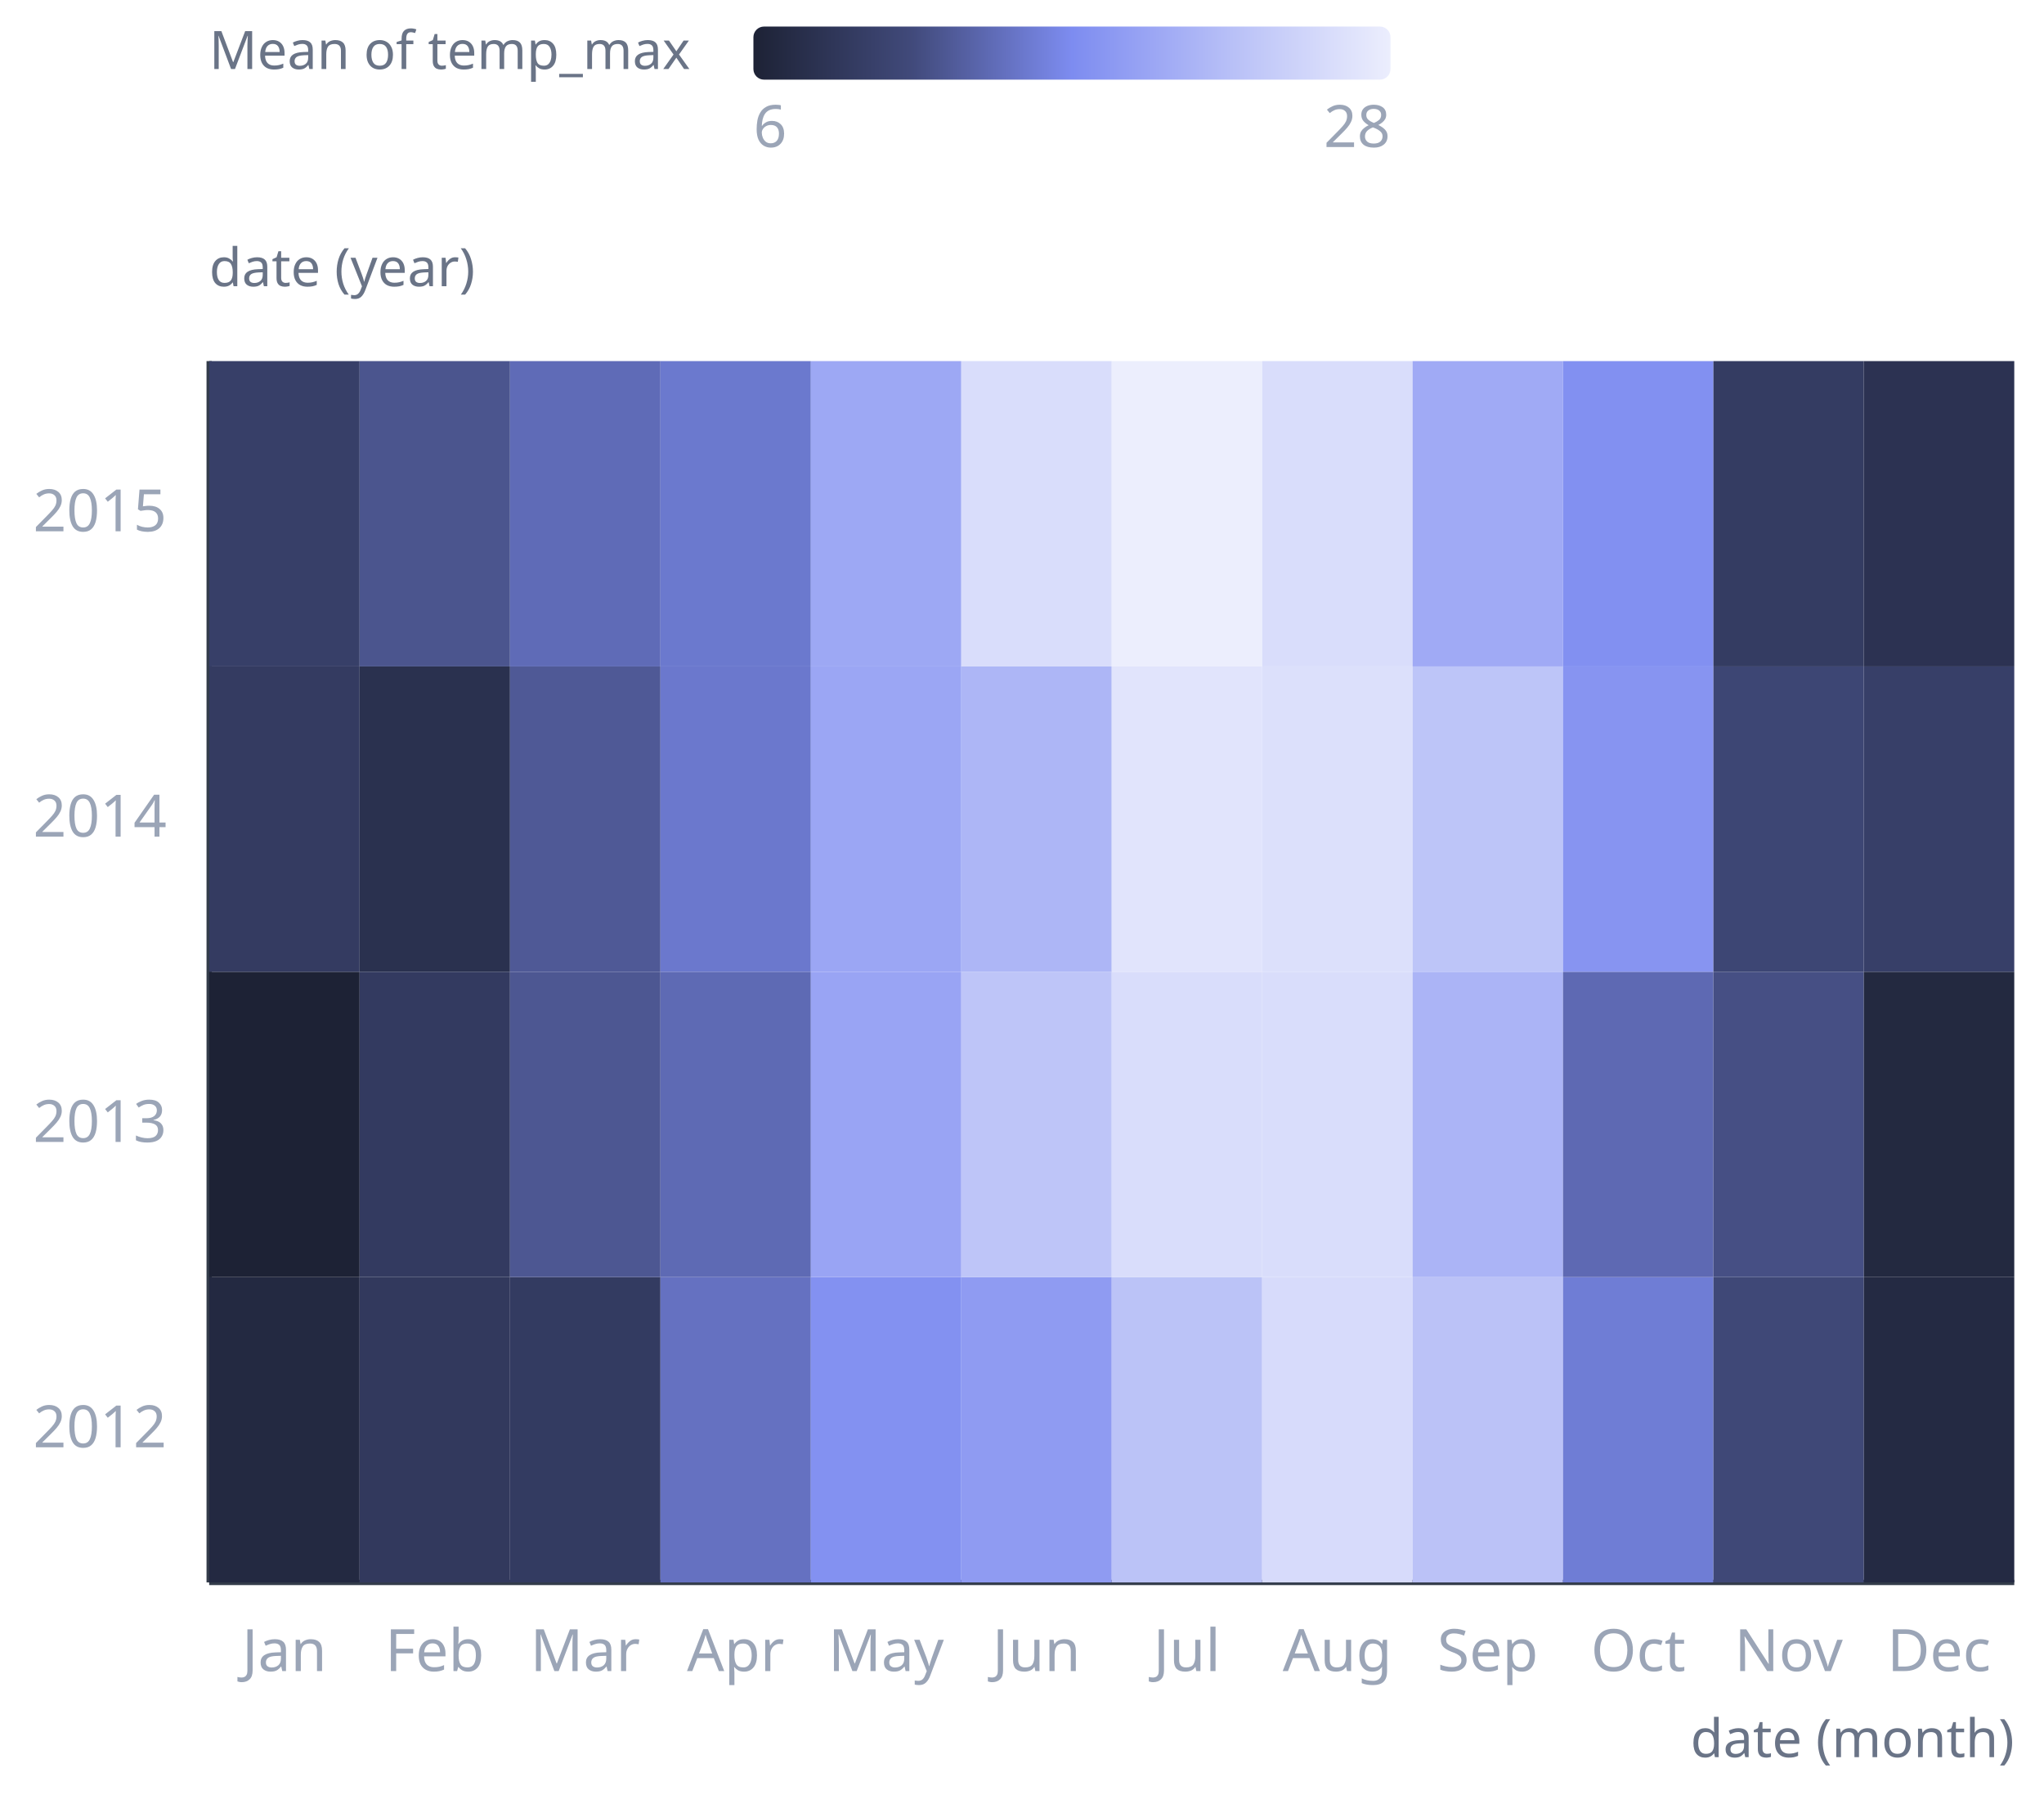
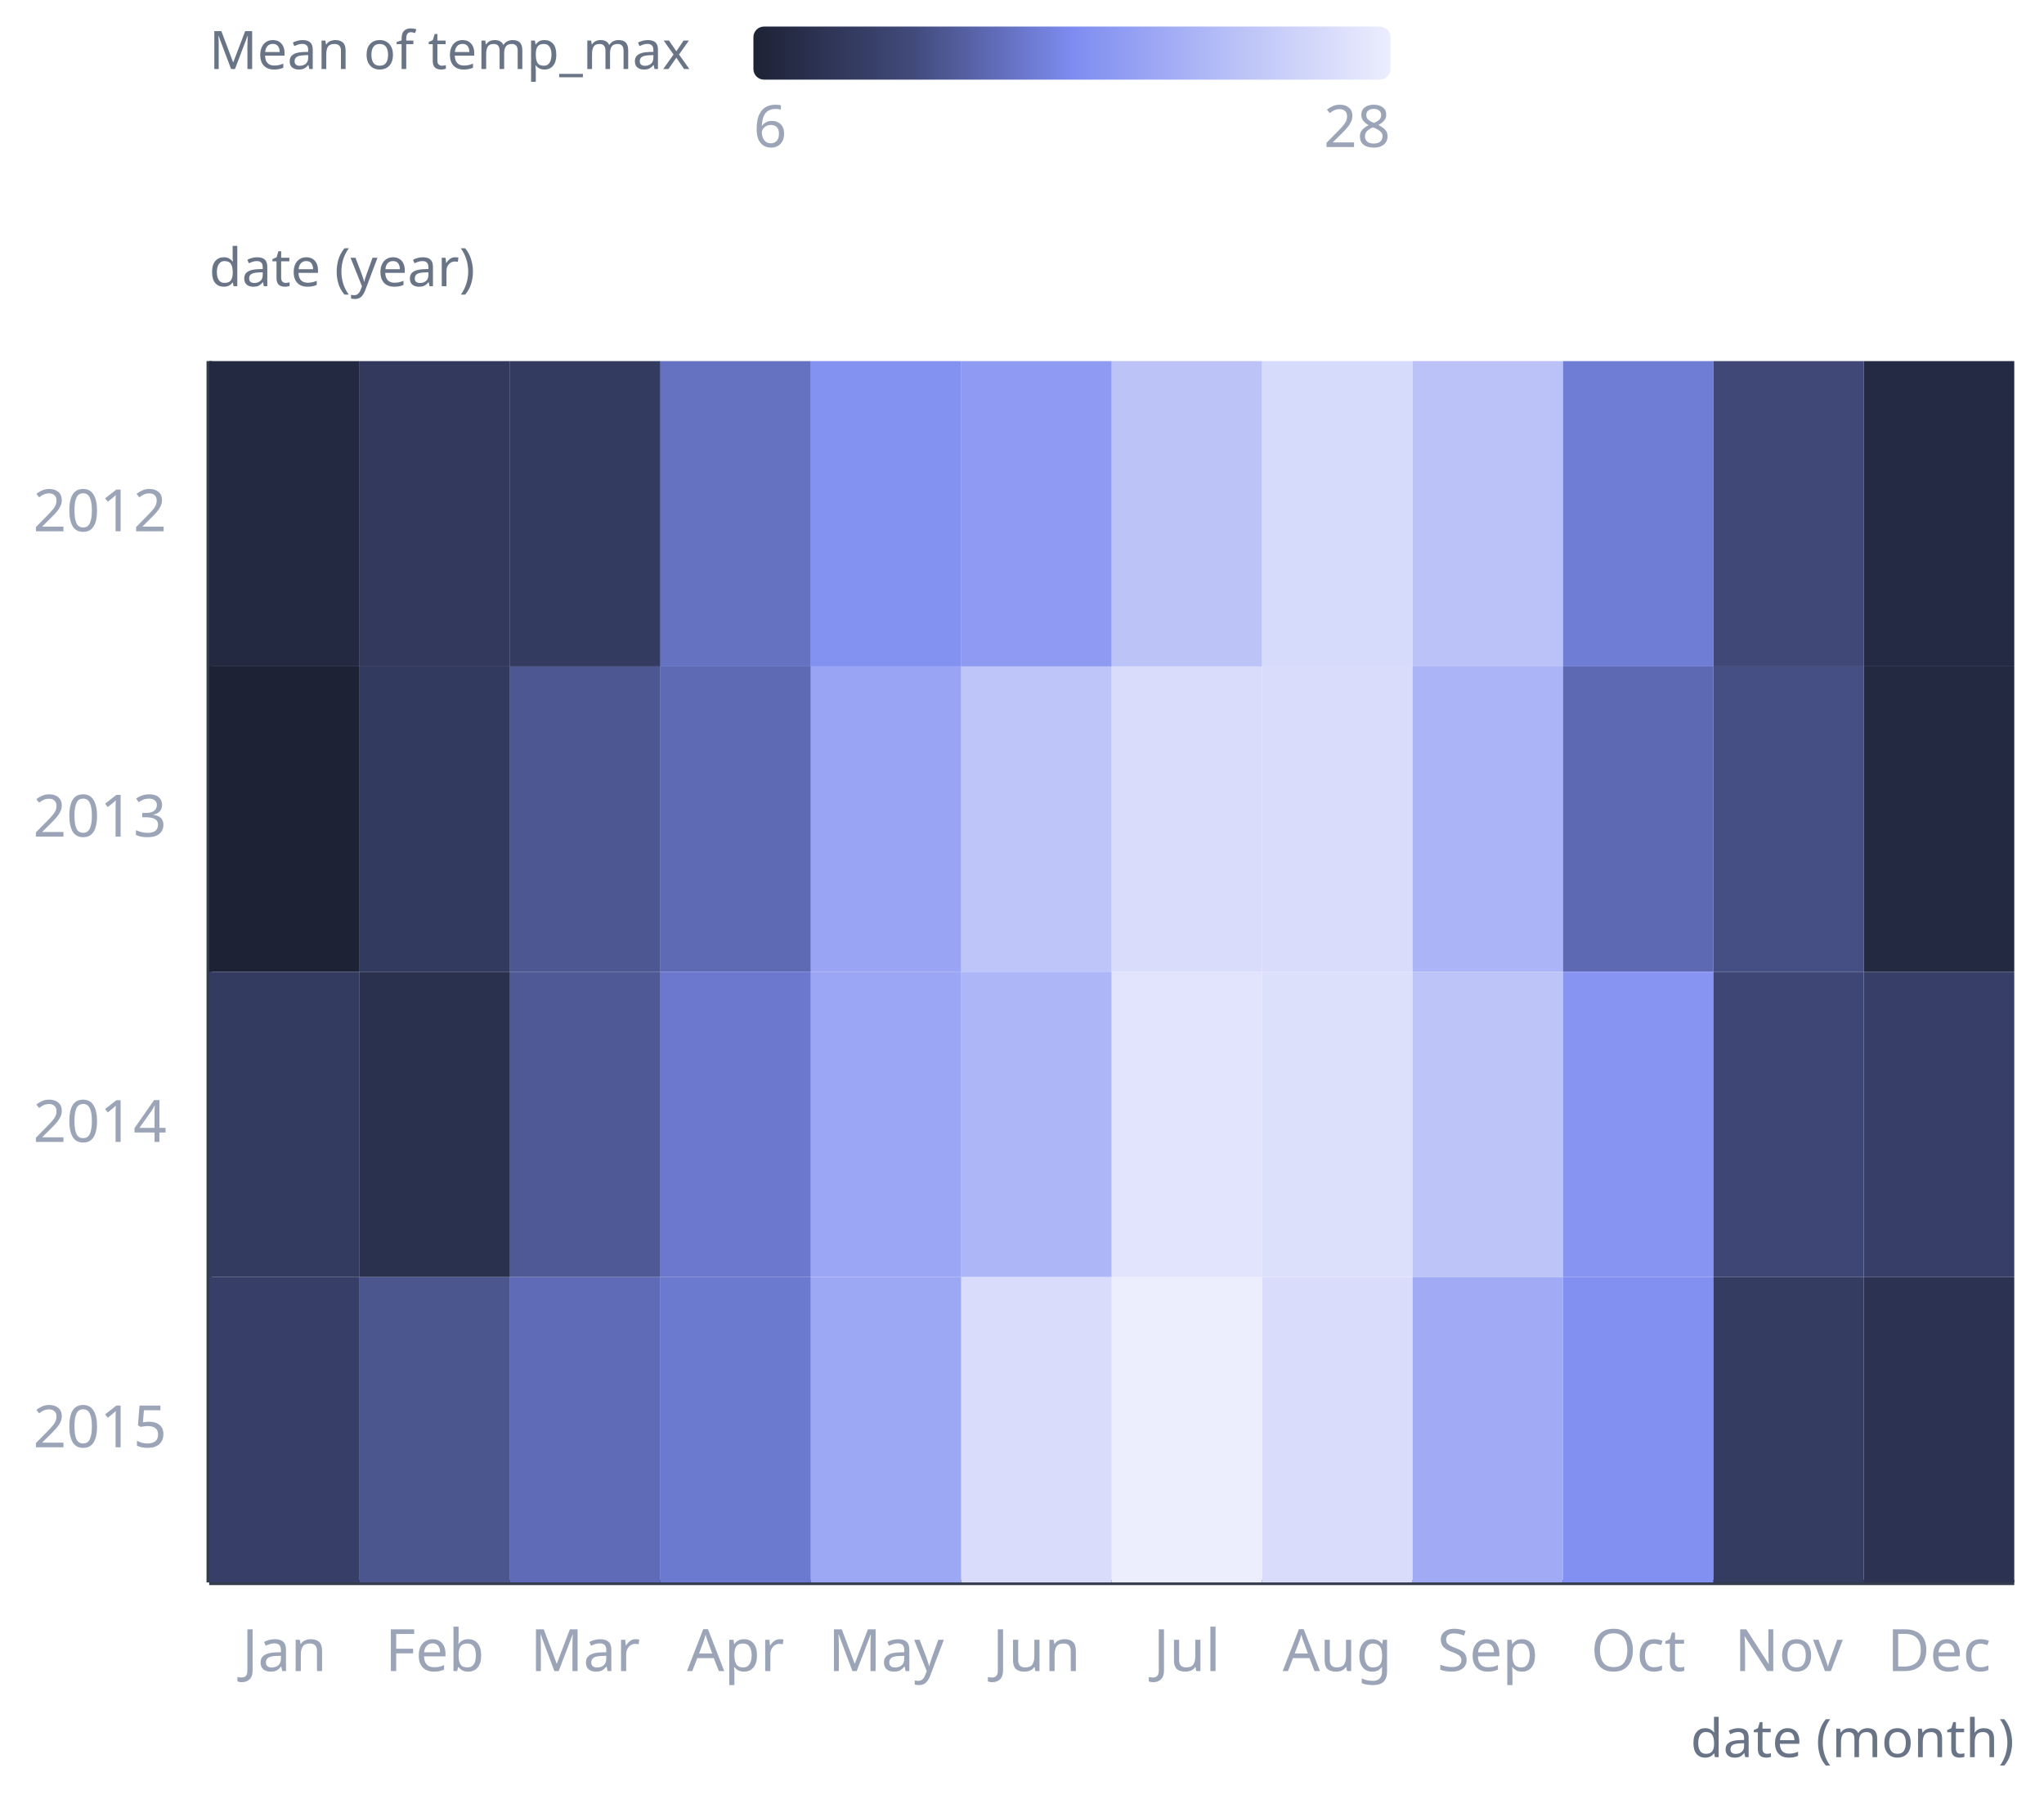
<svg xmlns="http://www.w3.org/2000/svg" width="385" height="338" viewBox="0 0 385 338" font-family="'IBM Plex Sans', sans-serif">
  <defs>
    <linearGradient id="grad1" x1="0" y1="0" x2="1" y2="0">
      <stop offset="0" stop-color="#1d2235" />
      <stop offset="0.125" stop-color="#2f3658" />
      <stop offset="0.25" stop-color="#414a7b" />
      <stop offset="0.375" stop-color="#5f6bb6" />
      <stop offset="0.5" stop-color="#7d8cf0" />
      <stop offset="0.625" stop-color="#9ba6f4" />
      <stop offset="0.75" stop-color="#b8c0f7" />
      <stop offset="0.875" stop-color="#d2d7fa" />
      <stop offset="1" stop-color="#eceefd" />
    </linearGradient>
  </defs>
  <g transform="translate(39.4,68)">
    <g transform="translate(0,0)">
      <text transform="translate(14.167,246.69)" text-anchor="middle" font-family="'IBM Plex Sans', sans-serif" font-size="11" fill="#9ba5b7">Jan</text>
      <text transform="translate(42.5,246.69)" text-anchor="middle" font-family="'IBM Plex Sans', sans-serif" font-size="11" fill="#9ba5b7">Feb</text>
      <text transform="translate(70.833,246.69)" text-anchor="middle" font-family="'IBM Plex Sans', sans-serif" font-size="11" fill="#9ba5b7">Mar</text>
      <text transform="translate(99.167,246.69)" text-anchor="middle" font-family="'IBM Plex Sans', sans-serif" font-size="11" fill="#9ba5b7">Apr</text>
      <text transform="translate(127.5,246.69)" text-anchor="middle" font-family="'IBM Plex Sans', sans-serif" font-size="11" fill="#9ba5b7">May</text>
      <text transform="translate(155.833,246.69)" text-anchor="middle" font-family="'IBM Plex Sans', sans-serif" font-size="11" fill="#9ba5b7">Jun</text>
      <text transform="translate(184.167,246.69)" text-anchor="middle" font-family="'IBM Plex Sans', sans-serif" font-size="11" fill="#9ba5b7">Jul</text>
      <text transform="translate(212.5,246.69)" text-anchor="middle" font-family="'IBM Plex Sans', sans-serif" font-size="11" fill="#9ba5b7">Aug</text>
      <text transform="translate(240.833,246.69)" text-anchor="middle" font-family="'IBM Plex Sans', sans-serif" font-size="11" fill="#9ba5b7">Sep</text>
      <text transform="translate(269.167,246.69)" text-anchor="middle" font-family="'IBM Plex Sans', sans-serif" font-size="11" fill="#9ba5b7">Oct</text>
      <text transform="translate(297.5,246.69)" text-anchor="middle" font-family="'IBM Plex Sans', sans-serif" font-size="11" fill="#9ba5b7">Nov</text>
      <text transform="translate(325.833,246.69)" text-anchor="middle" font-family="'IBM Plex Sans', sans-serif" font-size="11" fill="#9ba5b7">Dec</text>
      <line x1="0" y1="230" x2="340" y2="230" fill="none" stroke="#333c4a" stroke-width="1" />
      <text transform="translate(340,262.9)" text-anchor="end" font-family="'IBM Plex Sans', sans-serif" font-size="10" fill="#6a7487">date (month)</text>
    </g>
    <g transform="translate(0,0)">
-       <text transform="translate(-8,204.55)" text-anchor="end" font-family="'IBM Plex Sans', sans-serif" font-size="11" fill="#9ba5b7">2012</text>
-       <text transform="translate(-8,147.05)" text-anchor="end" font-family="'IBM Plex Sans', sans-serif" font-size="11" fill="#9ba5b7">2013</text>
-       <text transform="translate(-8,89.55)" text-anchor="end" font-family="'IBM Plex Sans', sans-serif" font-size="11" fill="#9ba5b7">2014</text>
-       <text transform="translate(-8,32.05)" text-anchor="end" font-family="'IBM Plex Sans', sans-serif" font-size="11" fill="#9ba5b7">2015</text>
+       <text transform="translate(-8,32.05)" text-anchor="end" font-family="'IBM Plex Sans', sans-serif" font-size="11" fill="#9ba5b7">2012</text>
+       <text transform="translate(-8,89.55)" text-anchor="end" font-family="'IBM Plex Sans', sans-serif" font-size="11" fill="#9ba5b7">2013</text>
+       <text transform="translate(-8,147.05)" text-anchor="end" font-family="'IBM Plex Sans', sans-serif" font-size="11" fill="#9ba5b7">2014</text>
+       <text transform="translate(-8,204.55)" text-anchor="end" font-family="'IBM Plex Sans', sans-serif" font-size="11" fill="#9ba5b7">2015</text>
      <line x1="0" y1="0" x2="0" y2="230" fill="none" stroke="#333c4a" stroke-width="1" />
      <text transform="translate(0,-14.1)" font-family="'IBM Plex Sans', sans-serif" font-size="10" fill="#6a7487">date (year)</text>
    </g>
-     <rect x="0" y="172.5" width="28.333" height="57.5" fill="#232941" />
-     <rect x="28.333" y="172.5" width="28.333" height="57.5" fill="#32395d" />
-     <rect x="56.667" y="172.5" width="28.333" height="57.5" fill="#333b61" />
-     <rect x="85" y="172.5" width="28.333" height="57.5" fill="#6571c1" />
-     <rect x="113.333" y="172.5" width="28.333" height="57.5" fill="#8391f1" />
-     <rect x="141.667" y="172.5" width="28.333" height="57.5" fill="#8f9bf2" />
-     <rect x="170" y="172.5" width="28.333" height="57.5" fill="#bbc3f7" />
-     <rect x="198.333" y="172.5" width="28.333" height="57.5" fill="#d7dbfb" />
-     <rect x="226.667" y="172.5" width="28.333" height="57.5" fill="#bbc2f7" />
-     <rect x="255" y="172.5" width="28.333" height="57.5" fill="#6f7dd5" />
-     <rect x="283.333" y="172.5" width="28.333" height="57.5" fill="#3f4877" />
-     <rect x="311.667" y="172.5" width="28.333" height="57.5" fill="#242a43" />
-     <rect x="0" y="115" width="28.333" height="57.5" fill="#1d2235" />
-     <rect x="28.333" y="115" width="28.333" height="57.5" fill="#333a60" />
-     <rect x="56.667" y="115" width="28.333" height="57.5" fill="#4d5792" />
-     <rect x="85" y="115" width="28.333" height="57.5" fill="#5e6ab4" />
-     <rect x="113.333" y="115" width="28.333" height="57.5" fill="#99a4f4" />
-     <rect x="141.667" y="115" width="28.333" height="57.5" fill="#bec5f8" />
-     <rect x="170" y="115" width="28.333" height="57.5" fill="#d9ddfb" />
-     <rect x="198.333" y="115" width="28.333" height="57.5" fill="#d9ddfb" />
-     <rect x="226.667" y="115" width="28.333" height="57.5" fill="#abb4f6" />
-     <rect x="255" y="115" width="28.333" height="57.5" fill="#5e69b3" />
-     <rect x="283.333" y="115" width="28.333" height="57.5" fill="#464f84" />
-     <rect x="311.667" y="115" width="28.333" height="57.5" fill="#232940" />
-     <rect x="0" y="57.5" width="28.333" height="57.5" fill="#343b61" />
-     <rect x="28.333" y="57.5" width="28.333" height="57.5" fill="#2a314f" />
-     <rect x="56.667" y="57.5" width="28.333" height="57.5" fill="#4f5996" />
-     <rect x="85" y="57.5" width="28.333" height="57.5" fill="#6b78cd" />
-     <rect x="113.333" y="57.5" width="28.333" height="57.5" fill="#9ba6f4" />
-     <rect x="141.667" y="57.5" width="28.333" height="57.5" fill="#adb6f6" />
-     <rect x="170" y="57.5" width="28.333" height="57.5" fill="#e1e4fc" />
-     <rect x="198.333" y="57.5" width="28.333" height="57.5" fill="#dce0fb" />
-     <rect x="226.667" y="57.5" width="28.333" height="57.5" fill="#bdc5f8" />
-     <rect x="255" y="57.5" width="28.333" height="57.5" fill="#8794f1" />
-     <rect x="283.333" y="57.5" width="28.333" height="57.5" fill="#3d4674" />
-     <rect x="311.667" y="57.5" width="28.333" height="57.5" fill="#373f68" />
-     <rect x="0" y="0" width="28.333" height="57.5" fill="#373f68" />
-     <rect x="28.333" y="0" width="28.333" height="57.5" fill="#4b558e" />
-     <rect x="56.667" y="0" width="28.333" height="57.5" fill="#5f6bb7" />
-     <rect x="85" y="0" width="28.333" height="57.5" fill="#6b79ce" />
-     <rect x="113.333" y="0" width="28.333" height="57.5" fill="#9da8f4" />
-     <rect x="141.667" y="0" width="28.333" height="57.5" fill="#d9ddfb" />
-     <rect x="170" y="0" width="28.333" height="57.5" fill="#eceefd" />
-     <rect x="198.333" y="0" width="28.333" height="57.5" fill="#d9ddfb" />
-     <rect x="226.667" y="0" width="28.333" height="57.5" fill="#a0aaf5" />
-     <rect x="255" y="0" width="28.333" height="57.5" fill="#8290f1" />
-     <rect x="283.333" y="0" width="28.333" height="57.5" fill="#343c62" />
-     <rect x="311.667" y="0" width="28.333" height="57.5" fill="#2c3252" />
+     <rect x="0" y="0" width="28.333" height="57.5" fill="#232941" />
+     <rect x="28.333" y="0" width="28.333" height="57.5" fill="#32395d" />
+     <rect x="56.667" y="0" width="28.333" height="57.5" fill="#333b61" />
+     <rect x="85" y="0" width="28.333" height="57.5" fill="#6571c1" />
+     <rect x="113.333" y="0" width="28.333" height="57.5" fill="#8391f1" />
+     <rect x="141.667" y="0" width="28.333" height="57.5" fill="#8f9bf2" />
+     <rect x="170" y="0" width="28.333" height="57.5" fill="#bbc3f7" />
+     <rect x="198.333" y="0" width="28.333" height="57.5" fill="#d7dbfb" />
+     <rect x="226.667" y="0" width="28.333" height="57.5" fill="#bbc2f7" />
+     <rect x="255" y="0" width="28.333" height="57.5" fill="#6f7dd5" />
+     <rect x="283.333" y="0" width="28.333" height="57.5" fill="#3f4877" />
+     <rect x="311.667" y="0" width="28.333" height="57.5" fill="#242a43" />
+     <rect x="0" y="57.5" width="28.333" height="57.5" fill="#1d2235" />
+     <rect x="28.333" y="57.5" width="28.333" height="57.5" fill="#333a60" />
+     <rect x="56.667" y="57.5" width="28.333" height="57.5" fill="#4d5792" />
+     <rect x="85" y="57.5" width="28.333" height="57.5" fill="#5e6ab4" />
+     <rect x="113.333" y="57.5" width="28.333" height="57.5" fill="#99a4f4" />
+     <rect x="141.667" y="57.5" width="28.333" height="57.5" fill="#bec5f8" />
+     <rect x="170" y="57.5" width="28.333" height="57.5" fill="#d9ddfb" />
+     <rect x="198.333" y="57.5" width="28.333" height="57.5" fill="#d9ddfb" />
+     <rect x="226.667" y="57.5" width="28.333" height="57.5" fill="#abb4f6" />
+     <rect x="255" y="57.5" width="28.333" height="57.5" fill="#5e69b3" />
+     <rect x="283.333" y="57.5" width="28.333" height="57.5" fill="#464f84" />
+     <rect x="311.667" y="57.5" width="28.333" height="57.5" fill="#232940" />
+     <rect x="0" y="115" width="28.333" height="57.5" fill="#343b61" />
+     <rect x="28.333" y="115" width="28.333" height="57.5" fill="#2a314f" />
+     <rect x="56.667" y="115" width="28.333" height="57.5" fill="#4f5996" />
+     <rect x="85" y="115" width="28.333" height="57.5" fill="#6b78cd" />
+     <rect x="113.333" y="115" width="28.333" height="57.5" fill="#9ba6f4" />
+     <rect x="141.667" y="115" width="28.333" height="57.5" fill="#adb6f6" />
+     <rect x="170" y="115" width="28.333" height="57.5" fill="#e1e4fc" />
+     <rect x="198.333" y="115" width="28.333" height="57.5" fill="#dce0fb" />
+     <rect x="226.667" y="115" width="28.333" height="57.5" fill="#bdc5f8" />
+     <rect x="255" y="115" width="28.333" height="57.5" fill="#8794f1" />
+     <rect x="283.333" y="115" width="28.333" height="57.5" fill="#3d4674" />
+     <rect x="311.667" y="115" width="28.333" height="57.5" fill="#373f68" />
+     <rect x="0" y="172.5" width="28.333" height="57.5" fill="#373f68" />
+     <rect x="28.333" y="172.5" width="28.333" height="57.5" fill="#4b558e" />
+     <rect x="56.667" y="172.5" width="28.333" height="57.5" fill="#5f6bb7" />
+     <rect x="85" y="172.5" width="28.333" height="57.5" fill="#6b79ce" />
+     <rect x="113.333" y="172.5" width="28.333" height="57.5" fill="#9da8f4" />
+     <rect x="141.667" y="172.5" width="28.333" height="57.5" fill="#d9ddfb" />
+     <rect x="170" y="172.5" width="28.333" height="57.5" fill="#eceefd" />
+     <rect x="198.333" y="172.5" width="28.333" height="57.5" fill="#d9ddfb" />
+     <rect x="226.667" y="172.5" width="28.333" height="57.5" fill="#a0aaf5" />
+     <rect x="255" y="172.5" width="28.333" height="57.5" fill="#8290f1" />
+     <rect x="283.333" y="172.5" width="28.333" height="57.5" fill="#343c62" />
+     <rect x="311.667" y="172.5" width="28.333" height="57.5" fill="#2c3252" />
    <g transform="translate(0,-63)">
      <text transform="translate(0,8)" font-family="'IBM Plex Sans', sans-serif" font-size="10" fill="#6a7487">Mean of temp_max</text>
      <rect x="102.51" y="0" width="120" height="10" rx="2" fill="url(#grad1)" />
      <text transform="translate(102.51,22.69)" font-family="'IBM Plex Sans', sans-serif" font-size="11" fill="#9ba5b7">6</text>
      <text transform="translate(222.51,22.69)" text-anchor="end" font-family="'IBM Plex Sans', sans-serif" font-size="11" fill="#9ba5b7">28</text>
    </g>
  </g>
</svg>
